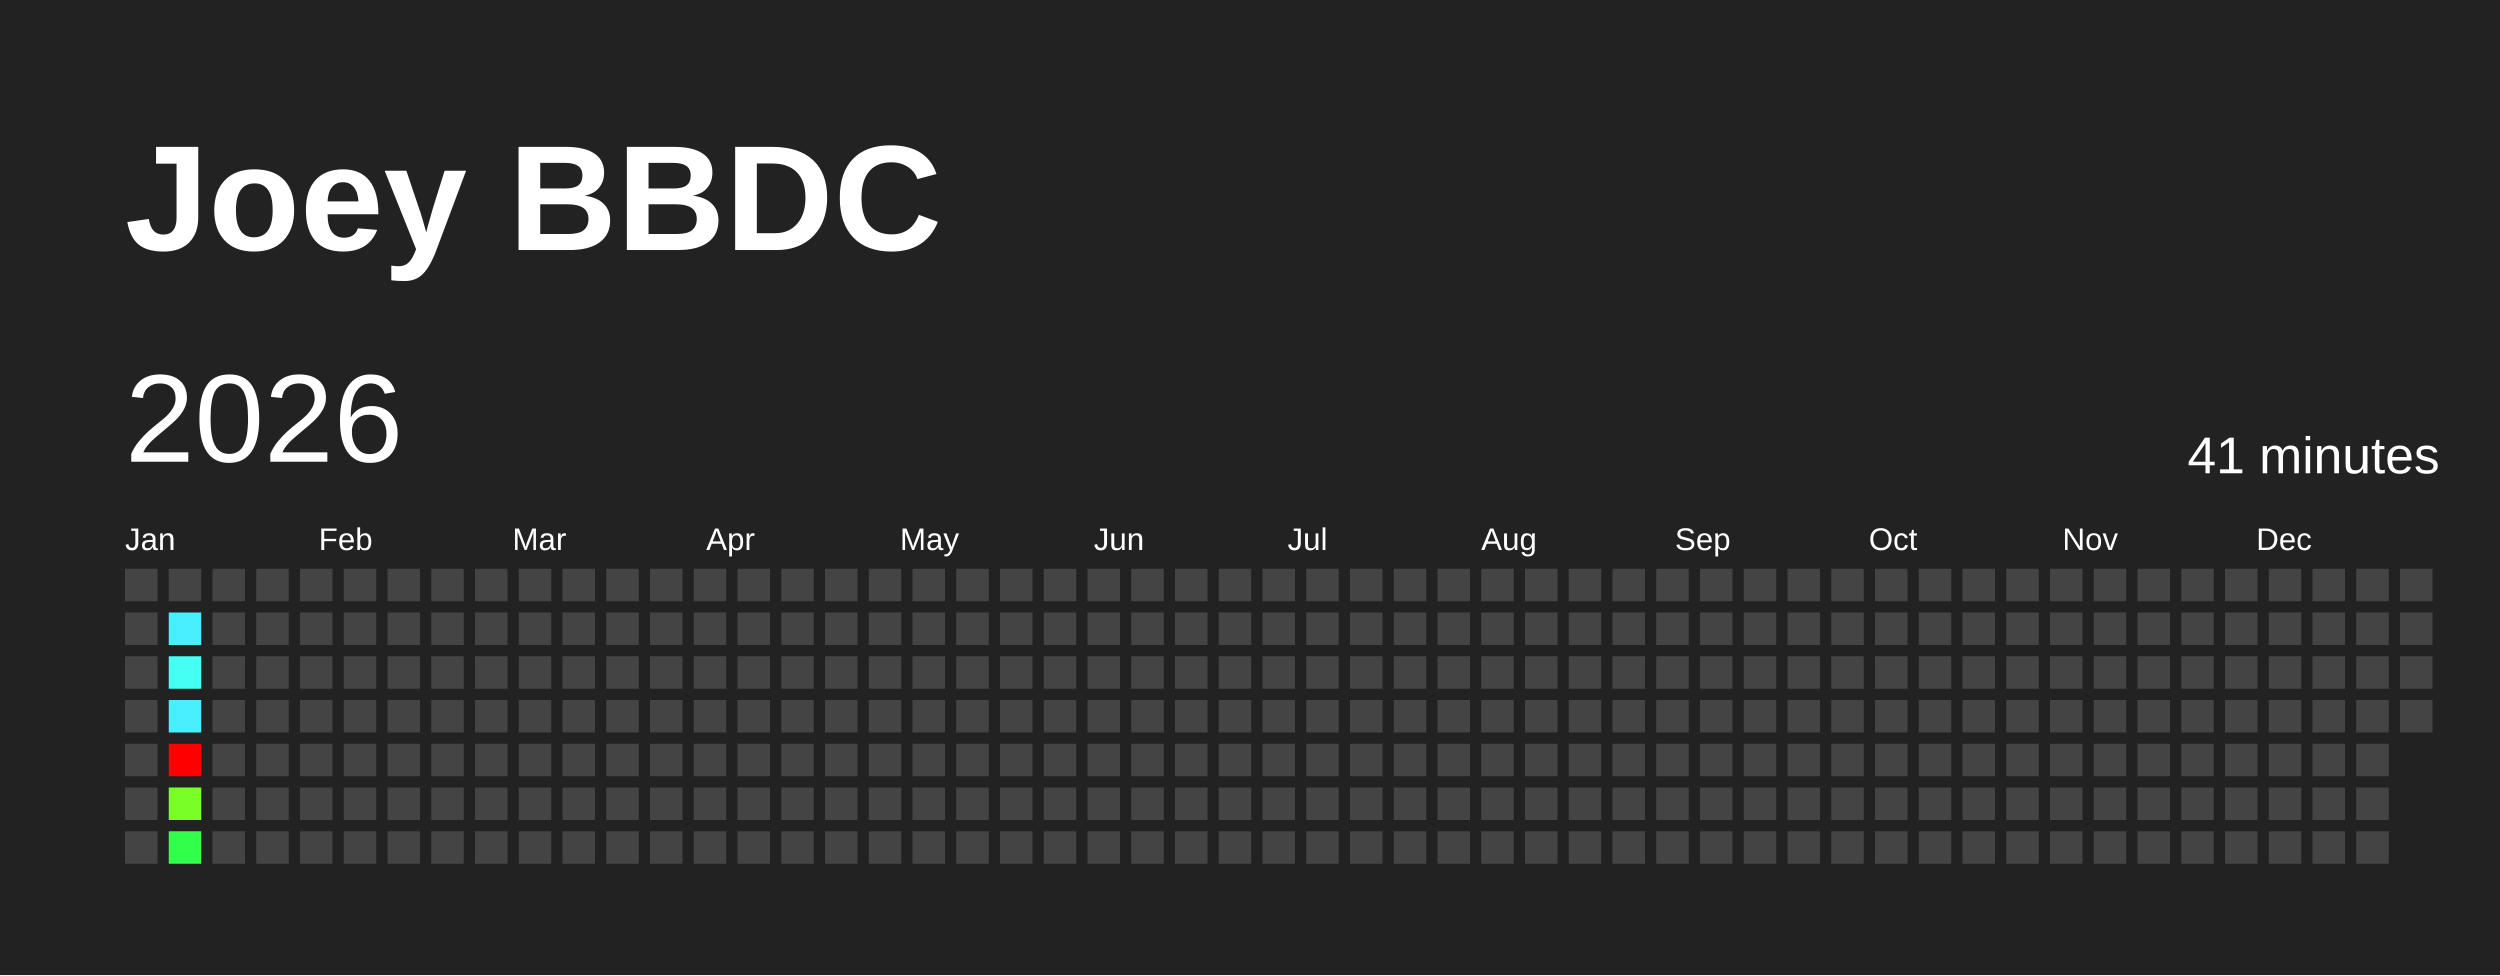
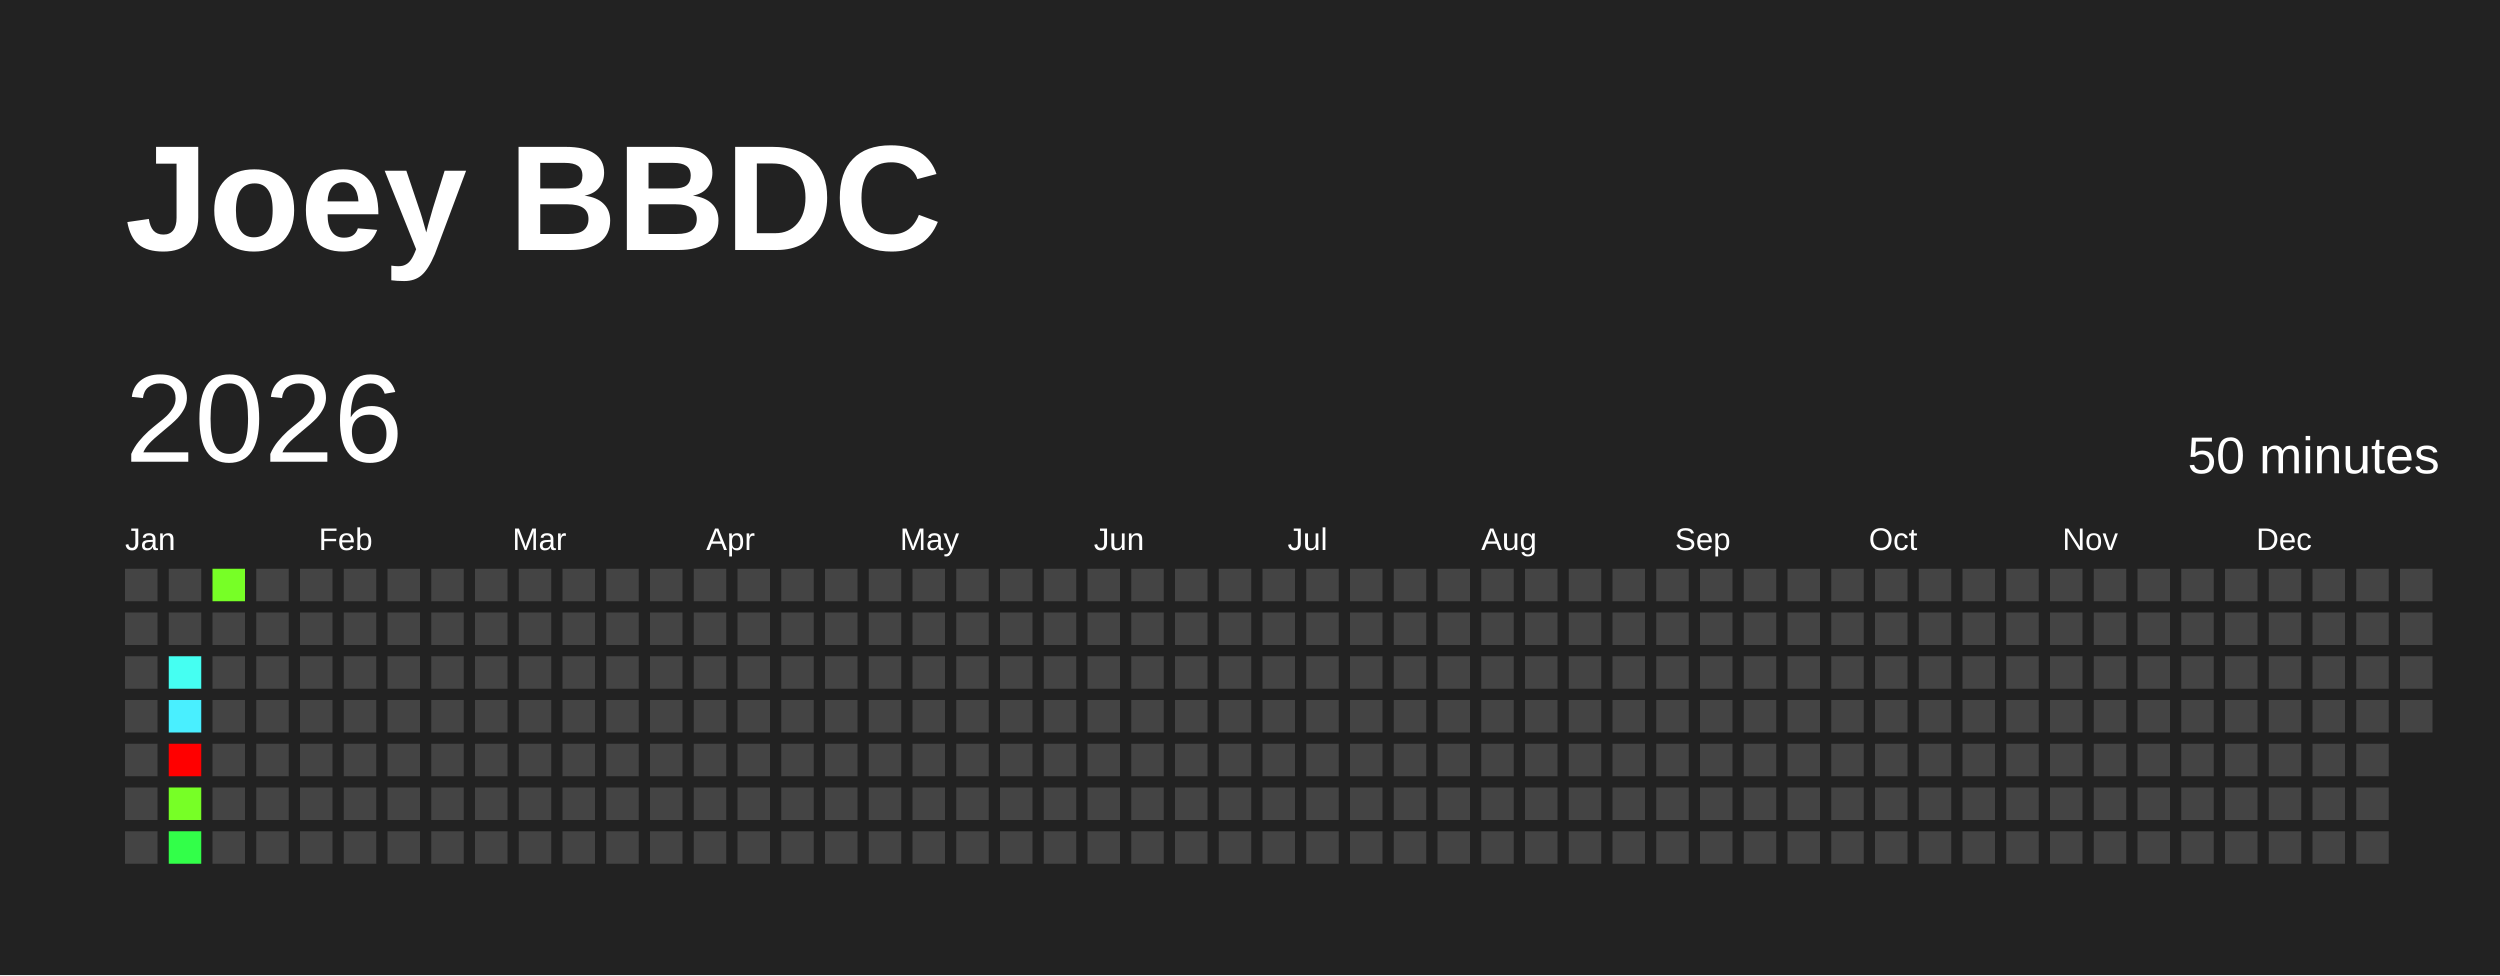
<svg xmlns="http://www.w3.org/2000/svg" baseProfile="full" height="78mm" version="1.1" viewBox="0,0,200,78" width="200mm">
  <defs />
  <rect fill="#222222" height="78" width="200" x="0" y="0" />
  <text fill="#FFFFFF" style="font-size:12px; font-family:Arial; font-weight:bold;" x="10" y="20">Joey BBDC</text>
  <text dominant-baseline="hanging" fill="#FFFFFF" style="font-size:10.0px; font-family:Arial;" x="10" y="30">2026</text>
-   <text dominant-baseline="hanging" fill="#FFFFFF" style="font-size:4.125px; font-family:Arial;" x="175" y="35">41 minutes</text>
+   <text dominant-baseline="hanging" fill="#FFFFFF" style="font-size:4.125px; font-family:Arial;" x="175" y="35">50 minutes</text>
  <text fill="#FFFFFF" style="font-size:2.5px; font-family:Arial" x="10.0" y="44">Jan</text>
  <text fill="#FFFFFF" style="font-size:2.5px; font-family:Arial" x="25.5" y="44">Feb</text>
  <text fill="#FFFFFF" style="font-size:2.5px; font-family:Arial" x="41.0" y="44">Mar</text>
  <text fill="#FFFFFF" style="font-size:2.5px; font-family:Arial" x="56.5" y="44">Apr</text>
  <text fill="#FFFFFF" style="font-size:2.5px; font-family:Arial" x="72.0" y="44">May</text>
  <text fill="#FFFFFF" style="font-size:2.5px; font-family:Arial" x="87.5" y="44">Jun</text>
  <text fill="#FFFFFF" style="font-size:2.5px; font-family:Arial" x="103.0" y="44">Jul</text>
  <text fill="#FFFFFF" style="font-size:2.5px; font-family:Arial" x="118.5" y="44">Aug</text>
  <text fill="#FFFFFF" style="font-size:2.5px; font-family:Arial" x="134.0" y="44">Sep</text>
  <text fill="#FFFFFF" style="font-size:2.5px; font-family:Arial" x="149.5" y="44">Oct</text>
  <text fill="#FFFFFF" style="font-size:2.5px; font-family:Arial" x="165.0" y="44">Nov</text>
  <text fill="#FFFFFF" style="font-size:2.5px; font-family:Arial" x="180.5" y="44">Dec</text>
  <rect fill="#444444" height="2.6" width="2.6" x="10.0" y="45.5" />
  <rect fill="#444444" height="2.6" width="2.6" x="10.0" y="49.0" />
  <rect fill="#444444" height="2.6" width="2.6" x="10.0" y="52.5" />
  <rect fill="#444444" height="2.6" width="2.6" x="10.0" y="56.0" />
  <rect fill="#444444" height="2.6" width="2.6" x="10.0" y="59.5" />
  <rect fill="#444444" height="2.6" width="2.6" x="10.0" y="63.0" />
  <rect fill="#444444" height="2.6" width="2.6" x="10.0" y="66.5" />
  <rect fill="#444444" height="2.6" width="2.6" x="13.5" y="45.5" />
-   <rect fill="#49efff" height="2.6" width="2.6" x="13.5" y="49.0" />
+   <rect fill="#444444" height="2.6" width="2.6" x="13.5" y="49.0" />
  <rect fill="#45fff2" height="2.6" width="2.6" x="13.5" y="52.5" />
  <rect fill="#49efff" height="2.6" width="2.6" x="13.5" y="56.0" />
  <rect fill="red" height="2.6" width="2.6" x="13.5" y="59.5" />
  <rect fill="#77ff26" height="2.6" width="2.6" x="13.5" y="63.0" />
  <rect fill="#32ff49" height="2.6" width="2.6" x="13.5" y="66.5" />
-   <rect fill="#444444" height="2.6" width="2.6" x="17.0" y="45.5" />
+   <rect fill="#77ff26" height="2.6" width="2.6" x="17.0" y="45.5" />
  <rect fill="#444444" height="2.6" width="2.6" x="17.0" y="49.0" />
  <rect fill="#444444" height="2.6" width="2.6" x="17.0" y="52.5" />
  <rect fill="#444444" height="2.6" width="2.6" x="17.0" y="56.0" />
  <rect fill="#444444" height="2.6" width="2.6" x="17.0" y="59.5" />
  <rect fill="#444444" height="2.6" width="2.6" x="17.0" y="63.0" />
  <rect fill="#444444" height="2.6" width="2.6" x="17.0" y="66.5" />
  <rect fill="#444444" height="2.6" width="2.6" x="20.5" y="45.5" />
  <rect fill="#444444" height="2.6" width="2.6" x="20.5" y="49.0" />
  <rect fill="#444444" height="2.6" width="2.6" x="20.5" y="52.5" />
  <rect fill="#444444" height="2.6" width="2.6" x="20.5" y="56.0" />
  <rect fill="#444444" height="2.6" width="2.6" x="20.5" y="59.5" />
  <rect fill="#444444" height="2.6" width="2.6" x="20.5" y="63.0" />
  <rect fill="#444444" height="2.6" width="2.6" x="20.5" y="66.5" />
  <rect fill="#444444" height="2.6" width="2.6" x="24.0" y="45.5" />
  <rect fill="#444444" height="2.6" width="2.6" x="24.0" y="49.0" />
  <rect fill="#444444" height="2.6" width="2.6" x="24.0" y="52.5" />
  <rect fill="#444444" height="2.6" width="2.6" x="24.0" y="56.0" />
  <rect fill="#444444" height="2.6" width="2.6" x="24.0" y="59.5" />
  <rect fill="#444444" height="2.6" width="2.6" x="24.0" y="63.0" />
  <rect fill="#444444" height="2.6" width="2.6" x="24.0" y="66.5" />
  <rect fill="#444444" height="2.6" width="2.6" x="27.5" y="45.5" />
  <rect fill="#444444" height="2.6" width="2.6" x="27.5" y="49.0" />
  <rect fill="#444444" height="2.6" width="2.6" x="27.5" y="52.5" />
  <rect fill="#444444" height="2.6" width="2.6" x="27.5" y="56.0" />
  <rect fill="#444444" height="2.6" width="2.6" x="27.5" y="59.5" />
  <rect fill="#444444" height="2.6" width="2.6" x="27.5" y="63.0" />
  <rect fill="#444444" height="2.6" width="2.6" x="27.5" y="66.5" />
  <rect fill="#444444" height="2.6" width="2.6" x="31.0" y="45.5" />
  <rect fill="#444444" height="2.6" width="2.6" x="31.0" y="49.0" />
  <rect fill="#444444" height="2.6" width="2.6" x="31.0" y="52.5" />
  <rect fill="#444444" height="2.6" width="2.6" x="31.0" y="56.0" />
  <rect fill="#444444" height="2.6" width="2.6" x="31.0" y="59.5" />
  <rect fill="#444444" height="2.6" width="2.6" x="31.0" y="63.0" />
  <rect fill="#444444" height="2.6" width="2.6" x="31.0" y="66.5" />
  <rect fill="#444444" height="2.6" width="2.6" x="34.5" y="45.5" />
  <rect fill="#444444" height="2.6" width="2.6" x="34.5" y="49.0" />
  <rect fill="#444444" height="2.6" width="2.6" x="34.5" y="52.5" />
  <rect fill="#444444" height="2.6" width="2.6" x="34.5" y="56.0" />
  <rect fill="#444444" height="2.6" width="2.6" x="34.5" y="59.5" />
  <rect fill="#444444" height="2.6" width="2.6" x="34.5" y="63.0" />
  <rect fill="#444444" height="2.6" width="2.6" x="34.5" y="66.5" />
  <rect fill="#444444" height="2.6" width="2.6" x="38.0" y="45.5" />
  <rect fill="#444444" height="2.6" width="2.6" x="38.0" y="49.0" />
  <rect fill="#444444" height="2.6" width="2.6" x="38.0" y="52.5" />
  <rect fill="#444444" height="2.6" width="2.6" x="38.0" y="56.0" />
  <rect fill="#444444" height="2.6" width="2.6" x="38.0" y="59.5" />
  <rect fill="#444444" height="2.6" width="2.6" x="38.0" y="63.0" />
  <rect fill="#444444" height="2.6" width="2.6" x="38.0" y="66.5" />
  <rect fill="#444444" height="2.6" width="2.6" x="41.5" y="45.5" />
  <rect fill="#444444" height="2.6" width="2.6" x="41.5" y="49.0" />
  <rect fill="#444444" height="2.6" width="2.6" x="41.5" y="52.5" />
  <rect fill="#444444" height="2.6" width="2.6" x="41.5" y="56.0" />
  <rect fill="#444444" height="2.6" width="2.6" x="41.5" y="59.5" />
  <rect fill="#444444" height="2.6" width="2.6" x="41.5" y="63.0" />
  <rect fill="#444444" height="2.6" width="2.6" x="41.5" y="66.5" />
  <rect fill="#444444" height="2.6" width="2.6" x="45.0" y="45.5" />
  <rect fill="#444444" height="2.6" width="2.6" x="45.0" y="49.0" />
  <rect fill="#444444" height="2.6" width="2.6" x="45.0" y="52.5" />
  <rect fill="#444444" height="2.6" width="2.6" x="45.0" y="56.0" />
  <rect fill="#444444" height="2.6" width="2.6" x="45.0" y="59.5" />
  <rect fill="#444444" height="2.6" width="2.6" x="45.0" y="63.0" />
  <rect fill="#444444" height="2.6" width="2.6" x="45.0" y="66.5" />
  <rect fill="#444444" height="2.6" width="2.6" x="48.5" y="45.5" />
  <rect fill="#444444" height="2.6" width="2.6" x="48.5" y="49.0" />
  <rect fill="#444444" height="2.6" width="2.6" x="48.5" y="52.5" />
  <rect fill="#444444" height="2.6" width="2.6" x="48.5" y="56.0" />
  <rect fill="#444444" height="2.6" width="2.6" x="48.5" y="59.5" />
  <rect fill="#444444" height="2.6" width="2.6" x="48.5" y="63.0" />
  <rect fill="#444444" height="2.6" width="2.6" x="48.5" y="66.5" />
  <rect fill="#444444" height="2.6" width="2.6" x="52.0" y="45.5" />
  <rect fill="#444444" height="2.6" width="2.6" x="52.0" y="49.0" />
  <rect fill="#444444" height="2.6" width="2.6" x="52.0" y="52.5" />
  <rect fill="#444444" height="2.6" width="2.6" x="52.0" y="56.0" />
  <rect fill="#444444" height="2.6" width="2.6" x="52.0" y="59.5" />
  <rect fill="#444444" height="2.6" width="2.6" x="52.0" y="63.0" />
  <rect fill="#444444" height="2.6" width="2.6" x="52.0" y="66.5" />
  <rect fill="#444444" height="2.6" width="2.6" x="55.5" y="45.5" />
  <rect fill="#444444" height="2.6" width="2.6" x="55.5" y="49.0" />
  <rect fill="#444444" height="2.6" width="2.6" x="55.5" y="52.5" />
  <rect fill="#444444" height="2.6" width="2.6" x="55.5" y="56.0" />
  <rect fill="#444444" height="2.6" width="2.6" x="55.5" y="59.5" />
  <rect fill="#444444" height="2.6" width="2.6" x="55.5" y="63.0" />
  <rect fill="#444444" height="2.6" width="2.6" x="55.5" y="66.5" />
  <rect fill="#444444" height="2.6" width="2.6" x="59.0" y="45.5" />
  <rect fill="#444444" height="2.6" width="2.6" x="59.0" y="49.0" />
  <rect fill="#444444" height="2.6" width="2.6" x="59.0" y="52.5" />
  <rect fill="#444444" height="2.6" width="2.6" x="59.0" y="56.0" />
  <rect fill="#444444" height="2.6" width="2.6" x="59.0" y="59.5" />
  <rect fill="#444444" height="2.6" width="2.6" x="59.0" y="63.0" />
  <rect fill="#444444" height="2.6" width="2.6" x="59.0" y="66.5" />
  <rect fill="#444444" height="2.6" width="2.6" x="62.5" y="45.5" />
  <rect fill="#444444" height="2.6" width="2.6" x="62.5" y="49.0" />
  <rect fill="#444444" height="2.6" width="2.6" x="62.5" y="52.5" />
  <rect fill="#444444" height="2.6" width="2.6" x="62.5" y="56.0" />
  <rect fill="#444444" height="2.6" width="2.6" x="62.5" y="59.5" />
  <rect fill="#444444" height="2.6" width="2.6" x="62.5" y="63.0" />
  <rect fill="#444444" height="2.6" width="2.6" x="62.5" y="66.5" />
  <rect fill="#444444" height="2.6" width="2.6" x="66.0" y="45.5" />
  <rect fill="#444444" height="2.6" width="2.6" x="66.0" y="49.0" />
  <rect fill="#444444" height="2.6" width="2.6" x="66.0" y="52.5" />
  <rect fill="#444444" height="2.6" width="2.6" x="66.0" y="56.0" />
  <rect fill="#444444" height="2.6" width="2.6" x="66.0" y="59.5" />
  <rect fill="#444444" height="2.6" width="2.6" x="66.0" y="63.0" />
  <rect fill="#444444" height="2.6" width="2.6" x="66.0" y="66.5" />
  <rect fill="#444444" height="2.6" width="2.6" x="69.5" y="45.5" />
  <rect fill="#444444" height="2.6" width="2.6" x="69.5" y="49.0" />
  <rect fill="#444444" height="2.6" width="2.6" x="69.5" y="52.5" />
  <rect fill="#444444" height="2.6" width="2.6" x="69.5" y="56.0" />
  <rect fill="#444444" height="2.6" width="2.6" x="69.5" y="59.5" />
  <rect fill="#444444" height="2.6" width="2.6" x="69.5" y="63.0" />
  <rect fill="#444444" height="2.6" width="2.6" x="69.5" y="66.5" />
  <rect fill="#444444" height="2.6" width="2.6" x="73.0" y="45.5" />
  <rect fill="#444444" height="2.6" width="2.6" x="73.0" y="49.0" />
  <rect fill="#444444" height="2.6" width="2.6" x="73.0" y="52.5" />
  <rect fill="#444444" height="2.6" width="2.6" x="73.0" y="56.0" />
  <rect fill="#444444" height="2.6" width="2.6" x="73.0" y="59.5" />
  <rect fill="#444444" height="2.6" width="2.6" x="73.0" y="63.0" />
  <rect fill="#444444" height="2.6" width="2.6" x="73.0" y="66.5" />
  <rect fill="#444444" height="2.6" width="2.6" x="76.5" y="45.5" />
  <rect fill="#444444" height="2.6" width="2.6" x="76.5" y="49.0" />
  <rect fill="#444444" height="2.6" width="2.6" x="76.5" y="52.5" />
  <rect fill="#444444" height="2.6" width="2.6" x="76.5" y="56.0" />
  <rect fill="#444444" height="2.6" width="2.6" x="76.5" y="59.5" />
  <rect fill="#444444" height="2.6" width="2.6" x="76.5" y="63.0" />
  <rect fill="#444444" height="2.6" width="2.6" x="76.5" y="66.5" />
  <rect fill="#444444" height="2.6" width="2.6" x="80.0" y="45.5" />
  <rect fill="#444444" height="2.6" width="2.6" x="80.0" y="49.0" />
  <rect fill="#444444" height="2.6" width="2.6" x="80.0" y="52.5" />
  <rect fill="#444444" height="2.6" width="2.6" x="80.0" y="56.0" />
  <rect fill="#444444" height="2.6" width="2.6" x="80.0" y="59.5" />
  <rect fill="#444444" height="2.6" width="2.6" x="80.0" y="63.0" />
  <rect fill="#444444" height="2.6" width="2.6" x="80.0" y="66.5" />
  <rect fill="#444444" height="2.6" width="2.6" x="83.5" y="45.5" />
  <rect fill="#444444" height="2.6" width="2.6" x="83.5" y="49.0" />
  <rect fill="#444444" height="2.6" width="2.6" x="83.5" y="52.5" />
  <rect fill="#444444" height="2.6" width="2.6" x="83.5" y="56.0" />
  <rect fill="#444444" height="2.6" width="2.6" x="83.5" y="59.5" />
  <rect fill="#444444" height="2.6" width="2.6" x="83.5" y="63.0" />
  <rect fill="#444444" height="2.6" width="2.6" x="83.5" y="66.5" />
  <rect fill="#444444" height="2.6" width="2.6" x="87.0" y="45.5" />
  <rect fill="#444444" height="2.6" width="2.6" x="87.0" y="49.0" />
  <rect fill="#444444" height="2.6" width="2.6" x="87.0" y="52.5" />
  <rect fill="#444444" height="2.6" width="2.6" x="87.0" y="56.0" />
  <rect fill="#444444" height="2.6" width="2.6" x="87.0" y="59.5" />
  <rect fill="#444444" height="2.6" width="2.6" x="87.0" y="63.0" />
  <rect fill="#444444" height="2.6" width="2.6" x="87.0" y="66.5" />
  <rect fill="#444444" height="2.6" width="2.6" x="90.5" y="45.5" />
  <rect fill="#444444" height="2.6" width="2.6" x="90.5" y="49.0" />
  <rect fill="#444444" height="2.6" width="2.6" x="90.5" y="52.5" />
  <rect fill="#444444" height="2.6" width="2.6" x="90.5" y="56.0" />
  <rect fill="#444444" height="2.6" width="2.6" x="90.5" y="59.5" />
  <rect fill="#444444" height="2.6" width="2.6" x="90.5" y="63.0" />
  <rect fill="#444444" height="2.6" width="2.6" x="90.5" y="66.5" />
  <rect fill="#444444" height="2.6" width="2.6" x="94.0" y="45.5" />
  <rect fill="#444444" height="2.6" width="2.6" x="94.0" y="49.0" />
  <rect fill="#444444" height="2.6" width="2.6" x="94.0" y="52.5" />
  <rect fill="#444444" height="2.6" width="2.6" x="94.0" y="56.0" />
  <rect fill="#444444" height="2.6" width="2.6" x="94.0" y="59.5" />
  <rect fill="#444444" height="2.6" width="2.6" x="94.0" y="63.0" />
  <rect fill="#444444" height="2.6" width="2.6" x="94.0" y="66.5" />
  <rect fill="#444444" height="2.6" width="2.6" x="97.5" y="45.5" />
  <rect fill="#444444" height="2.6" width="2.6" x="97.5" y="49.0" />
  <rect fill="#444444" height="2.6" width="2.6" x="97.5" y="52.5" />
  <rect fill="#444444" height="2.6" width="2.6" x="97.5" y="56.0" />
  <rect fill="#444444" height="2.6" width="2.6" x="97.5" y="59.5" />
  <rect fill="#444444" height="2.6" width="2.6" x="97.5" y="63.0" />
  <rect fill="#444444" height="2.6" width="2.6" x="97.5" y="66.5" />
  <rect fill="#444444" height="2.6" width="2.6" x="101.0" y="45.5" />
  <rect fill="#444444" height="2.6" width="2.6" x="101.0" y="49.0" />
  <rect fill="#444444" height="2.6" width="2.6" x="101.0" y="52.5" />
  <rect fill="#444444" height="2.6" width="2.6" x="101.0" y="56.0" />
  <rect fill="#444444" height="2.6" width="2.6" x="101.0" y="59.5" />
  <rect fill="#444444" height="2.6" width="2.6" x="101.0" y="63.0" />
  <rect fill="#444444" height="2.6" width="2.6" x="101.0" y="66.5" />
  <rect fill="#444444" height="2.6" width="2.6" x="104.5" y="45.5" />
  <rect fill="#444444" height="2.6" width="2.6" x="104.5" y="49.0" />
  <rect fill="#444444" height="2.6" width="2.6" x="104.5" y="52.5" />
  <rect fill="#444444" height="2.6" width="2.6" x="104.5" y="56.0" />
  <rect fill="#444444" height="2.6" width="2.6" x="104.5" y="59.5" />
  <rect fill="#444444" height="2.6" width="2.6" x="104.5" y="63.0" />
  <rect fill="#444444" height="2.6" width="2.6" x="104.5" y="66.5" />
  <rect fill="#444444" height="2.6" width="2.6" x="108.0" y="45.5" />
  <rect fill="#444444" height="2.6" width="2.6" x="108.0" y="49.0" />
  <rect fill="#444444" height="2.6" width="2.6" x="108.0" y="52.5" />
  <rect fill="#444444" height="2.6" width="2.6" x="108.0" y="56.0" />
  <rect fill="#444444" height="2.6" width="2.6" x="108.0" y="59.5" />
  <rect fill="#444444" height="2.6" width="2.6" x="108.0" y="63.0" />
  <rect fill="#444444" height="2.6" width="2.6" x="108.0" y="66.5" />
  <rect fill="#444444" height="2.6" width="2.6" x="111.5" y="45.5" />
  <rect fill="#444444" height="2.6" width="2.6" x="111.5" y="49.0" />
  <rect fill="#444444" height="2.6" width="2.6" x="111.5" y="52.5" />
  <rect fill="#444444" height="2.6" width="2.6" x="111.5" y="56.0" />
  <rect fill="#444444" height="2.6" width="2.6" x="111.5" y="59.5" />
  <rect fill="#444444" height="2.6" width="2.6" x="111.5" y="63.0" />
  <rect fill="#444444" height="2.6" width="2.6" x="111.5" y="66.5" />
  <rect fill="#444444" height="2.6" width="2.6" x="115.0" y="45.5" />
  <rect fill="#444444" height="2.6" width="2.6" x="115.0" y="49.0" />
  <rect fill="#444444" height="2.6" width="2.6" x="115.0" y="52.5" />
  <rect fill="#444444" height="2.6" width="2.6" x="115.0" y="56.0" />
  <rect fill="#444444" height="2.6" width="2.6" x="115.0" y="59.5" />
  <rect fill="#444444" height="2.6" width="2.6" x="115.0" y="63.0" />
  <rect fill="#444444" height="2.6" width="2.6" x="115.0" y="66.5" />
  <rect fill="#444444" height="2.6" width="2.6" x="118.5" y="45.5" />
  <rect fill="#444444" height="2.6" width="2.6" x="118.5" y="49.0" />
  <rect fill="#444444" height="2.6" width="2.6" x="118.5" y="52.5" />
  <rect fill="#444444" height="2.6" width="2.6" x="118.5" y="56.0" />
  <rect fill="#444444" height="2.6" width="2.6" x="118.5" y="59.5" />
  <rect fill="#444444" height="2.6" width="2.6" x="118.5" y="63.0" />
  <rect fill="#444444" height="2.6" width="2.6" x="118.5" y="66.5" />
  <rect fill="#444444" height="2.6" width="2.6" x="122.0" y="45.5" />
  <rect fill="#444444" height="2.6" width="2.6" x="122.0" y="49.0" />
  <rect fill="#444444" height="2.6" width="2.6" x="122.0" y="52.5" />
  <rect fill="#444444" height="2.6" width="2.6" x="122.0" y="56.0" />
  <rect fill="#444444" height="2.6" width="2.6" x="122.0" y="59.5" />
  <rect fill="#444444" height="2.6" width="2.6" x="122.0" y="63.0" />
  <rect fill="#444444" height="2.6" width="2.6" x="122.0" y="66.5" />
  <rect fill="#444444" height="2.6" width="2.6" x="125.5" y="45.5" />
  <rect fill="#444444" height="2.6" width="2.6" x="125.5" y="49.0" />
  <rect fill="#444444" height="2.6" width="2.6" x="125.5" y="52.5" />
  <rect fill="#444444" height="2.6" width="2.6" x="125.5" y="56.0" />
  <rect fill="#444444" height="2.6" width="2.6" x="125.5" y="59.5" />
  <rect fill="#444444" height="2.6" width="2.6" x="125.5" y="63.0" />
  <rect fill="#444444" height="2.6" width="2.6" x="125.5" y="66.5" />
  <rect fill="#444444" height="2.6" width="2.6" x="129.0" y="45.5" />
  <rect fill="#444444" height="2.6" width="2.6" x="129.0" y="49.0" />
  <rect fill="#444444" height="2.6" width="2.6" x="129.0" y="52.5" />
  <rect fill="#444444" height="2.6" width="2.6" x="129.0" y="56.0" />
  <rect fill="#444444" height="2.6" width="2.6" x="129.0" y="59.5" />
  <rect fill="#444444" height="2.6" width="2.6" x="129.0" y="63.0" />
  <rect fill="#444444" height="2.6" width="2.6" x="129.0" y="66.5" />
  <rect fill="#444444" height="2.6" width="2.6" x="132.5" y="45.5" />
  <rect fill="#444444" height="2.6" width="2.6" x="132.5" y="49.0" />
  <rect fill="#444444" height="2.6" width="2.6" x="132.5" y="52.5" />
  <rect fill="#444444" height="2.6" width="2.6" x="132.5" y="56.0" />
  <rect fill="#444444" height="2.6" width="2.6" x="132.5" y="59.5" />
  <rect fill="#444444" height="2.6" width="2.6" x="132.5" y="63.0" />
  <rect fill="#444444" height="2.6" width="2.6" x="132.5" y="66.5" />
  <rect fill="#444444" height="2.6" width="2.6" x="136.0" y="45.5" />
  <rect fill="#444444" height="2.6" width="2.6" x="136.0" y="49.0" />
  <rect fill="#444444" height="2.6" width="2.6" x="136.0" y="52.5" />
  <rect fill="#444444" height="2.6" width="2.6" x="136.0" y="56.0" />
  <rect fill="#444444" height="2.6" width="2.6" x="136.0" y="59.5" />
  <rect fill="#444444" height="2.6" width="2.6" x="136.0" y="63.0" />
  <rect fill="#444444" height="2.6" width="2.6" x="136.0" y="66.5" />
  <rect fill="#444444" height="2.6" width="2.6" x="139.5" y="45.5" />
  <rect fill="#444444" height="2.6" width="2.6" x="139.5" y="49.0" />
  <rect fill="#444444" height="2.6" width="2.6" x="139.5" y="52.5" />
  <rect fill="#444444" height="2.6" width="2.6" x="139.5" y="56.0" />
  <rect fill="#444444" height="2.6" width="2.6" x="139.5" y="59.5" />
  <rect fill="#444444" height="2.6" width="2.6" x="139.5" y="63.0" />
  <rect fill="#444444" height="2.6" width="2.6" x="139.5" y="66.5" />
  <rect fill="#444444" height="2.6" width="2.6" x="143.0" y="45.5" />
  <rect fill="#444444" height="2.6" width="2.6" x="143.0" y="49.0" />
  <rect fill="#444444" height="2.6" width="2.6" x="143.0" y="52.5" />
  <rect fill="#444444" height="2.6" width="2.6" x="143.0" y="56.0" />
  <rect fill="#444444" height="2.6" width="2.6" x="143.0" y="59.5" />
  <rect fill="#444444" height="2.6" width="2.6" x="143.0" y="63.0" />
  <rect fill="#444444" height="2.6" width="2.6" x="143.0" y="66.5" />
  <rect fill="#444444" height="2.6" width="2.6" x="146.5" y="45.5" />
  <rect fill="#444444" height="2.6" width="2.6" x="146.5" y="49.0" />
  <rect fill="#444444" height="2.6" width="2.6" x="146.5" y="52.5" />
  <rect fill="#444444" height="2.6" width="2.6" x="146.5" y="56.0" />
  <rect fill="#444444" height="2.6" width="2.6" x="146.5" y="59.5" />
  <rect fill="#444444" height="2.6" width="2.6" x="146.5" y="63.0" />
  <rect fill="#444444" height="2.6" width="2.6" x="146.5" y="66.5" />
  <rect fill="#444444" height="2.6" width="2.6" x="150.0" y="45.5" />
  <rect fill="#444444" height="2.6" width="2.6" x="150.0" y="49.0" />
  <rect fill="#444444" height="2.6" width="2.6" x="150.0" y="52.5" />
  <rect fill="#444444" height="2.6" width="2.6" x="150.0" y="56.0" />
  <rect fill="#444444" height="2.6" width="2.6" x="150.0" y="59.5" />
  <rect fill="#444444" height="2.6" width="2.6" x="150.0" y="63.0" />
  <rect fill="#444444" height="2.6" width="2.6" x="150.0" y="66.5" />
  <rect fill="#444444" height="2.6" width="2.6" x="153.5" y="45.5" />
  <rect fill="#444444" height="2.6" width="2.6" x="153.5" y="49.0" />
  <rect fill="#444444" height="2.6" width="2.6" x="153.5" y="52.5" />
  <rect fill="#444444" height="2.6" width="2.6" x="153.5" y="56.0" />
  <rect fill="#444444" height="2.6" width="2.6" x="153.5" y="59.5" />
  <rect fill="#444444" height="2.6" width="2.6" x="153.5" y="63.0" />
  <rect fill="#444444" height="2.6" width="2.6" x="153.5" y="66.5" />
  <rect fill="#444444" height="2.6" width="2.6" x="157.0" y="45.5" />
  <rect fill="#444444" height="2.6" width="2.6" x="157.0" y="49.0" />
  <rect fill="#444444" height="2.6" width="2.6" x="157.0" y="52.5" />
  <rect fill="#444444" height="2.6" width="2.6" x="157.0" y="56.0" />
  <rect fill="#444444" height="2.6" width="2.6" x="157.0" y="59.5" />
  <rect fill="#444444" height="2.6" width="2.6" x="157.0" y="63.0" />
  <rect fill="#444444" height="2.6" width="2.6" x="157.0" y="66.5" />
  <rect fill="#444444" height="2.6" width="2.6" x="160.5" y="45.5" />
  <rect fill="#444444" height="2.6" width="2.6" x="160.5" y="49.0" />
  <rect fill="#444444" height="2.6" width="2.6" x="160.5" y="52.5" />
  <rect fill="#444444" height="2.6" width="2.6" x="160.5" y="56.0" />
  <rect fill="#444444" height="2.6" width="2.6" x="160.5" y="59.5" />
  <rect fill="#444444" height="2.6" width="2.6" x="160.5" y="63.0" />
  <rect fill="#444444" height="2.6" width="2.6" x="160.5" y="66.5" />
  <rect fill="#444444" height="2.6" width="2.6" x="164.0" y="45.5" />
  <rect fill="#444444" height="2.6" width="2.6" x="164.0" y="49.0" />
  <rect fill="#444444" height="2.6" width="2.6" x="164.0" y="52.5" />
  <rect fill="#444444" height="2.6" width="2.6" x="164.0" y="56.0" />
  <rect fill="#444444" height="2.6" width="2.6" x="164.0" y="59.5" />
  <rect fill="#444444" height="2.6" width="2.6" x="164.0" y="63.0" />
  <rect fill="#444444" height="2.6" width="2.6" x="164.0" y="66.5" />
  <rect fill="#444444" height="2.6" width="2.6" x="167.5" y="45.5" />
  <rect fill="#444444" height="2.6" width="2.6" x="167.5" y="49.0" />
  <rect fill="#444444" height="2.6" width="2.6" x="167.5" y="52.5" />
  <rect fill="#444444" height="2.6" width="2.6" x="167.5" y="56.0" />
  <rect fill="#444444" height="2.6" width="2.6" x="167.5" y="59.5" />
  <rect fill="#444444" height="2.6" width="2.6" x="167.5" y="63.0" />
  <rect fill="#444444" height="2.6" width="2.6" x="167.5" y="66.5" />
  <rect fill="#444444" height="2.6" width="2.6" x="171.0" y="45.5" />
  <rect fill="#444444" height="2.6" width="2.6" x="171.0" y="49.0" />
  <rect fill="#444444" height="2.6" width="2.6" x="171.0" y="52.5" />
  <rect fill="#444444" height="2.6" width="2.6" x="171.0" y="56.0" />
  <rect fill="#444444" height="2.6" width="2.6" x="171.0" y="59.5" />
  <rect fill="#444444" height="2.6" width="2.6" x="171.0" y="63.0" />
  <rect fill="#444444" height="2.6" width="2.6" x="171.0" y="66.5" />
  <rect fill="#444444" height="2.6" width="2.6" x="174.5" y="45.5" />
  <rect fill="#444444" height="2.6" width="2.6" x="174.5" y="49.0" />
  <rect fill="#444444" height="2.6" width="2.6" x="174.5" y="52.5" />
  <rect fill="#444444" height="2.6" width="2.6" x="174.5" y="56.0" />
  <rect fill="#444444" height="2.6" width="2.6" x="174.5" y="59.5" />
  <rect fill="#444444" height="2.6" width="2.6" x="174.5" y="63.0" />
  <rect fill="#444444" height="2.6" width="2.6" x="174.5" y="66.5" />
  <rect fill="#444444" height="2.6" width="2.6" x="178.0" y="45.5" />
  <rect fill="#444444" height="2.6" width="2.6" x="178.0" y="49.0" />
  <rect fill="#444444" height="2.6" width="2.6" x="178.0" y="52.5" />
  <rect fill="#444444" height="2.6" width="2.6" x="178.0" y="56.0" />
  <rect fill="#444444" height="2.6" width="2.6" x="178.0" y="59.5" />
  <rect fill="#444444" height="2.6" width="2.6" x="178.0" y="63.0" />
  <rect fill="#444444" height="2.6" width="2.6" x="178.0" y="66.5" />
  <rect fill="#444444" height="2.6" width="2.6" x="181.5" y="45.5" />
  <rect fill="#444444" height="2.6" width="2.6" x="181.5" y="49.0" />
  <rect fill="#444444" height="2.6" width="2.6" x="181.5" y="52.5" />
  <rect fill="#444444" height="2.6" width="2.6" x="181.5" y="56.0" />
  <rect fill="#444444" height="2.6" width="2.6" x="181.5" y="59.5" />
  <rect fill="#444444" height="2.6" width="2.6" x="181.5" y="63.0" />
  <rect fill="#444444" height="2.6" width="2.6" x="181.5" y="66.5" />
  <rect fill="#444444" height="2.6" width="2.6" x="185.0" y="45.5" />
  <rect fill="#444444" height="2.6" width="2.6" x="185.0" y="49.0" />
  <rect fill="#444444" height="2.6" width="2.6" x="185.0" y="52.5" />
  <rect fill="#444444" height="2.6" width="2.6" x="185.0" y="56.0" />
  <rect fill="#444444" height="2.6" width="2.6" x="185.0" y="59.5" />
  <rect fill="#444444" height="2.6" width="2.6" x="185.0" y="63.0" />
  <rect fill="#444444" height="2.6" width="2.6" x="185.0" y="66.5" />
  <rect fill="#444444" height="2.6" width="2.6" x="188.5" y="45.5" />
  <rect fill="#444444" height="2.6" width="2.6" x="188.5" y="49.0" />
  <rect fill="#444444" height="2.6" width="2.6" x="188.5" y="52.5" />
  <rect fill="#444444" height="2.6" width="2.6" x="188.5" y="56.0" />
  <rect fill="#444444" height="2.6" width="2.6" x="188.5" y="59.5" />
  <rect fill="#444444" height="2.6" width="2.6" x="188.5" y="63.0" />
  <rect fill="#444444" height="2.6" width="2.6" x="188.5" y="66.5" />
  <rect fill="#444444" height="2.6" width="2.6" x="192.0" y="45.5" />
  <rect fill="#444444" height="2.6" width="2.6" x="192.0" y="49.0" />
  <rect fill="#444444" height="2.6" width="2.6" x="192.0" y="52.5" />
  <rect fill="#444444" height="2.6" width="2.6" x="192.0" y="56.0" />
</svg>
